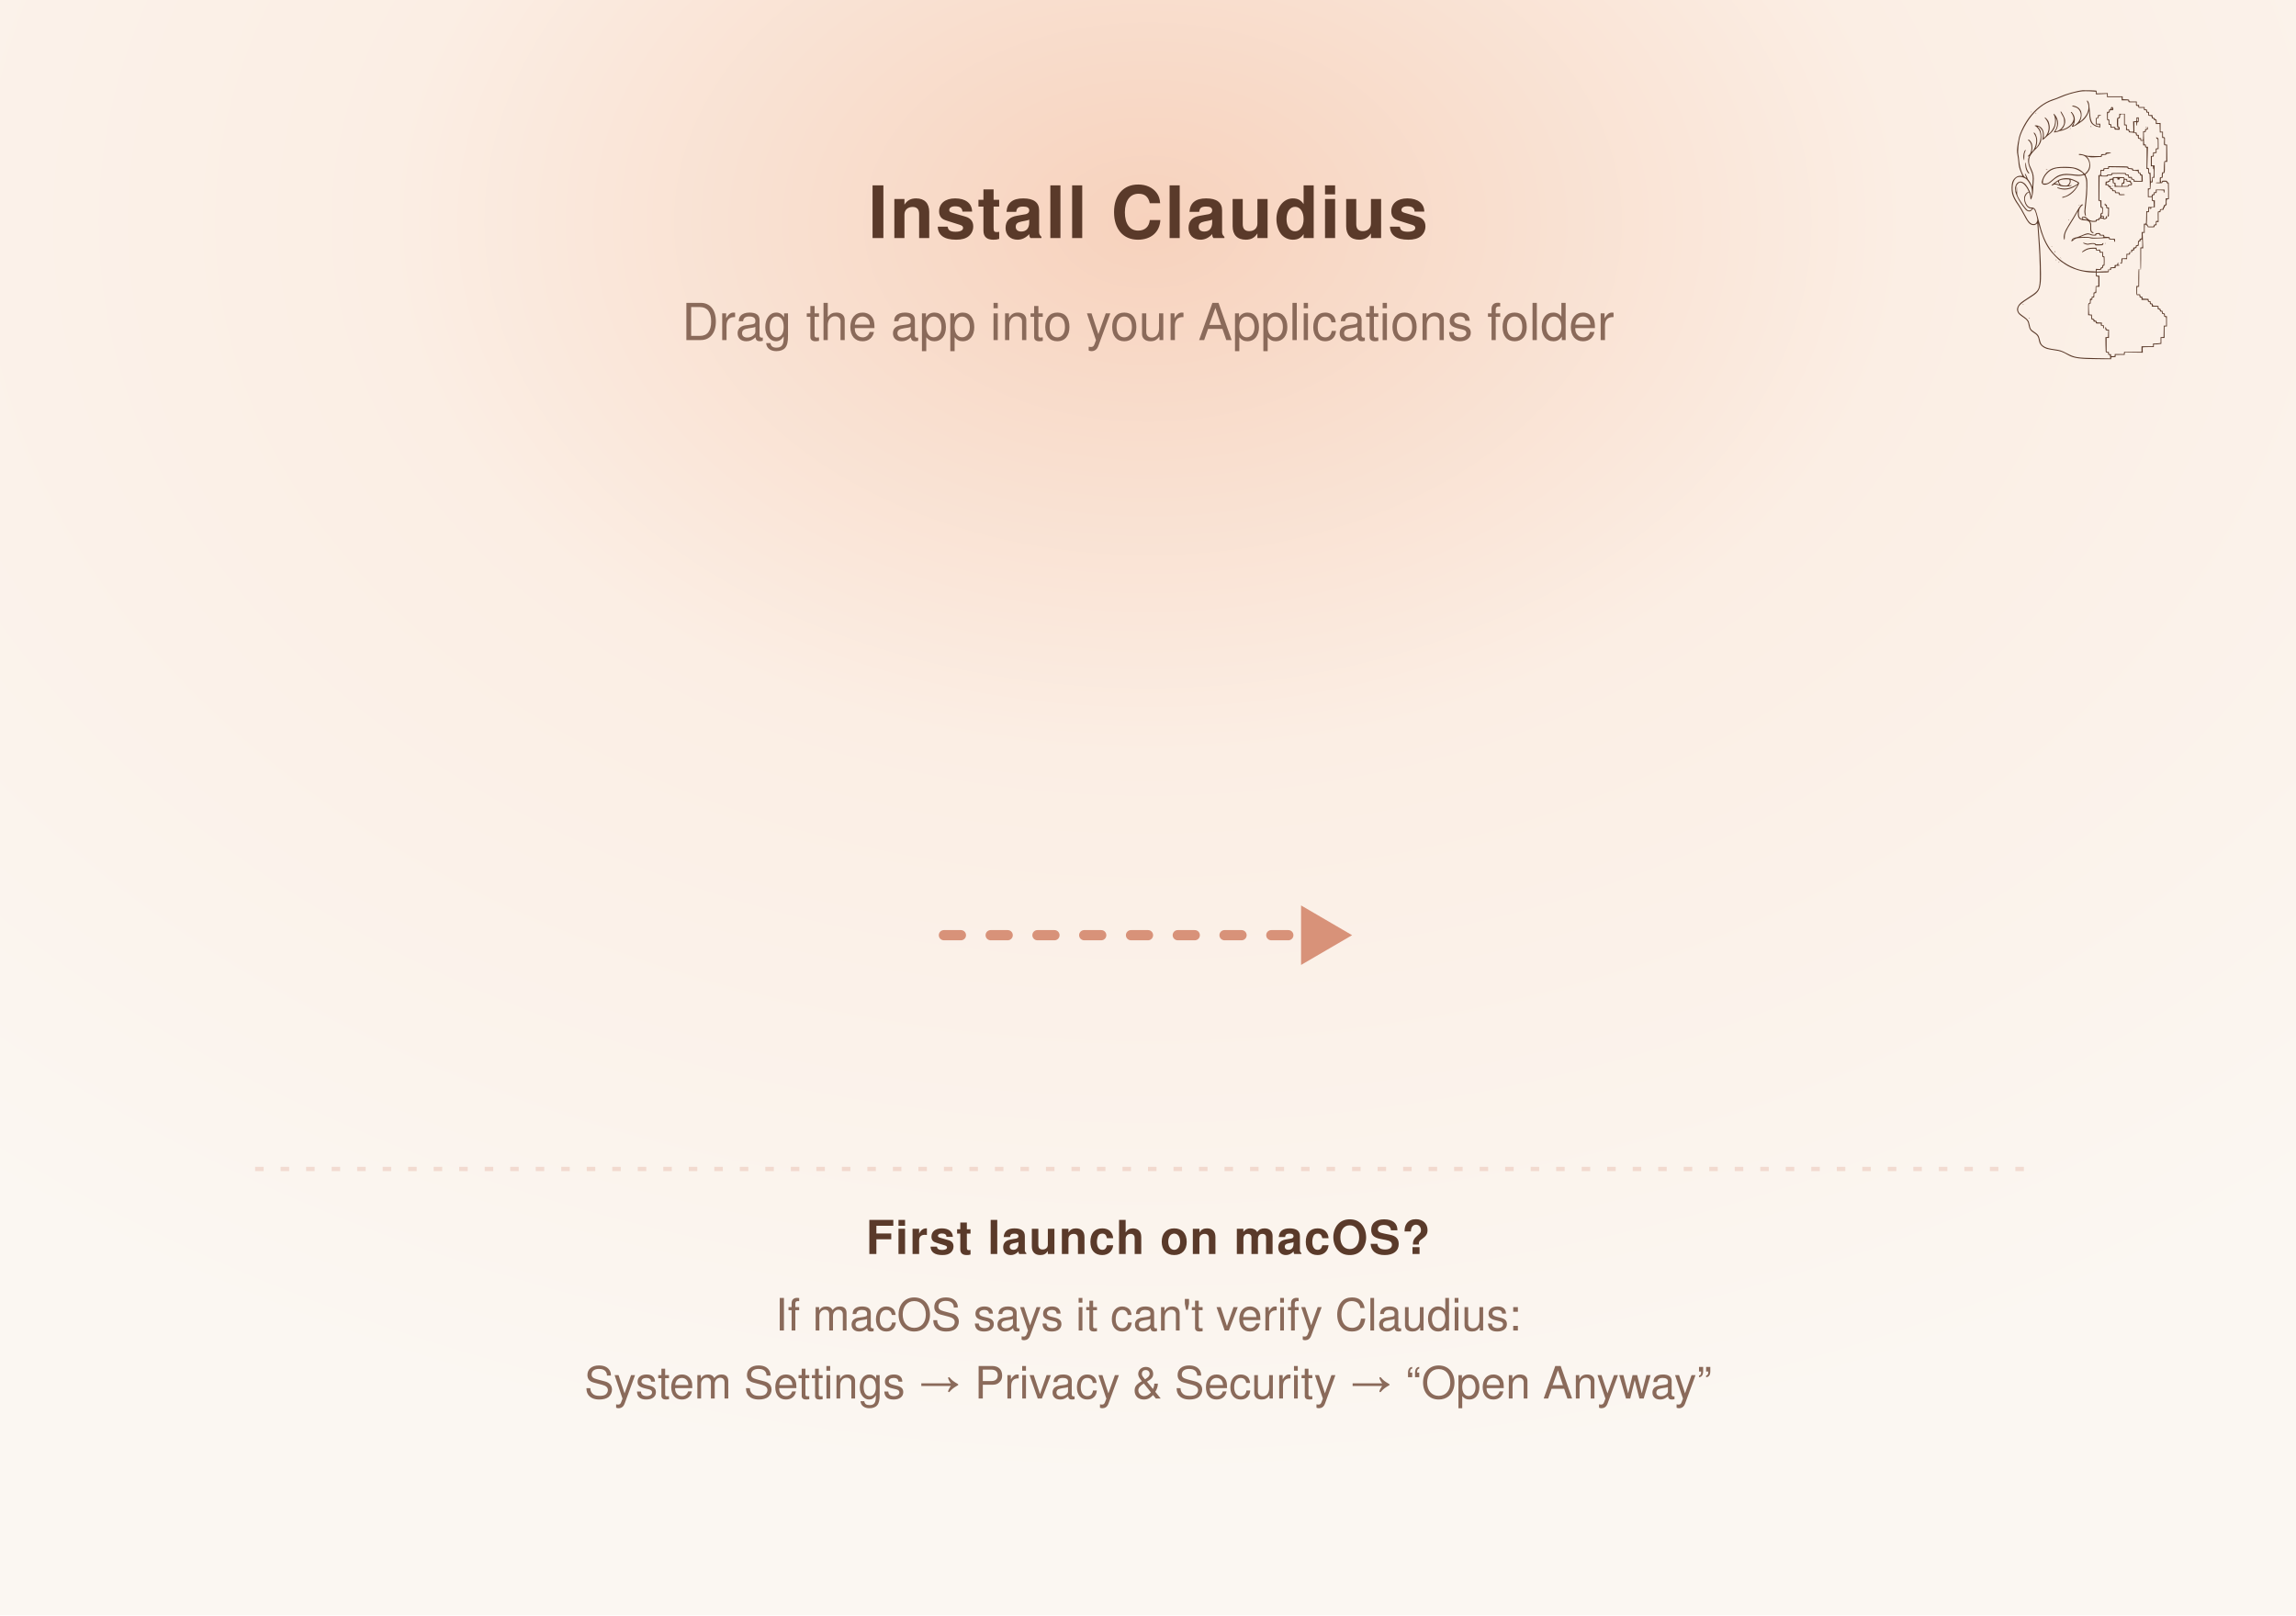
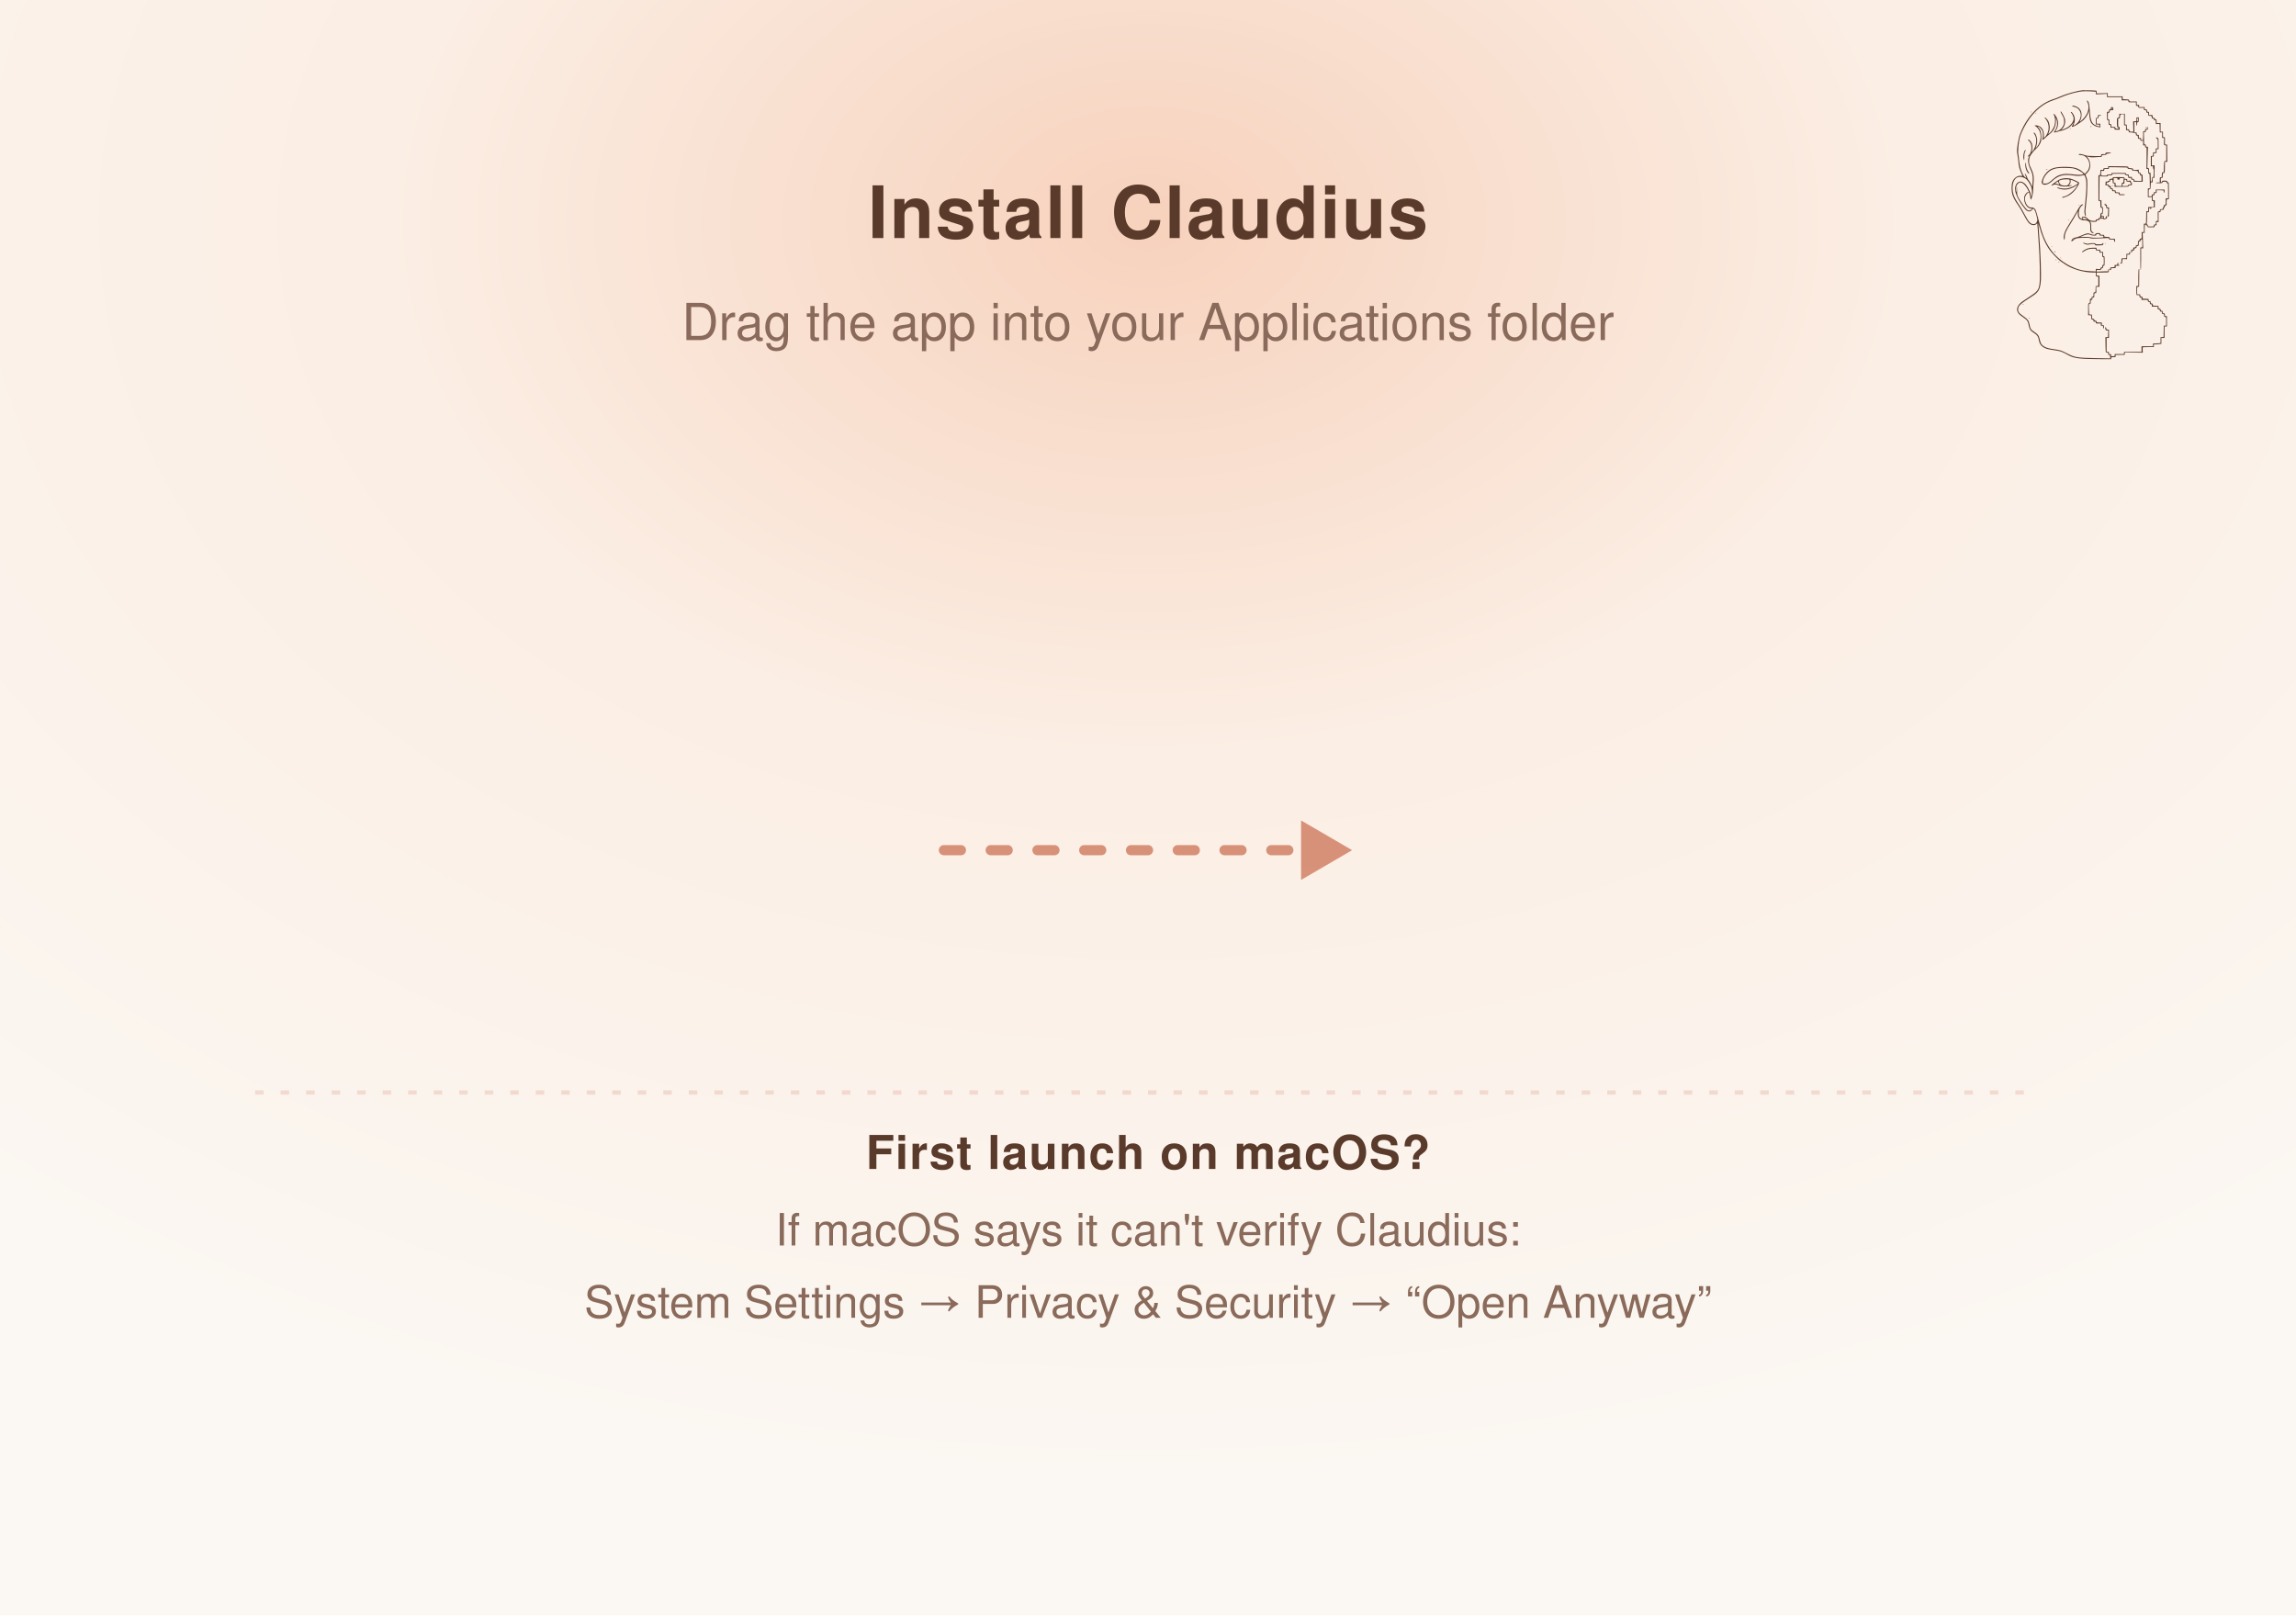
<svg xmlns="http://www.w3.org/2000/svg" width="540" height="380" viewBox="0 0 540 380">
  <defs>
    <radialGradient id="bg" cx="50%" cy="14%" r="78%">
      <stop offset="0%" stop-color="#f7d2bd" />
      <stop offset="42%" stop-color="#fbeee4" />
      <stop offset="100%" stop-color="#fbf7f2" />
    </radialGradient>
  </defs>
  <rect width="540" height="380" fill="url(#bg)" />
  <text x="270" y="56" text-anchor="middle" font-family="-apple-system, BlinkMacSystemFont, 'Helvetica Neue', 'Helvetica', sans-serif" font-size="17" font-weight="600" fill="#5a3a2a" letter-spacing="0.4">Install Claudius</text>
  <text x="270" y="80" text-anchor="middle" font-family="-apple-system, BlinkMacSystemFont, 'Helvetica Neue', 'Helvetica', sans-serif" font-size="12" fill="#8a6a5a">Drag the app into your Applications folder</text>
  <svg x="464" y="18" width="56" height="70" viewBox="0 0 600 750" preserveAspectRatio="xMidYMid meet">
    <g transform="translate(0,750) scale(0.1,-0.1)" fill="#5a3a2a" stroke="none">
      <path d="M2765 7154 c-156 -17 -428 -94 -585 -166 -41 -20 -102 -43 -135 -53 -354 -106 -671 -425 -844 -852 -31 -76 -48 -140 -66 -250 -28 -170 -30 -222 -11 -314 8 -37 17 -104 21 -150 9 -123 23 -183 62 -273 19 -45 37 -87 40 -94 4 -10 -2 -12 -29 -7 -90 17 -188 -52 -224 -156 -22 -64 -24 -206 -5 -289 20 -82 72 -184 146 -285 36 -49 102 -162 147 -249 92 -179 138 -237 205 -255 49 -13 83 -7 112 20 11 10 22 19 24 19 2 0 7 -55 11 -122 3 -68 15 -247 27 -398 26 -352 36 -871 20 -995 -24 -180 -42 -201 -336 -390 -122 -79 -161 -111 -195 -162 -38 -58 -46 -109 -25 -159 22 -53 45 -76 147 -146 98 -67 118 -97 138 -211 15 -83 41 -122 105 -163 111 -71 131 -99 155 -227 18 -89 82 -152 195 -191 28 -9 114 -25 192 -36 149 -20 193 -35 349 -124 138 -78 297 -99 754 -100 l325 -1 0 25 c0 23 4 25 45 26 71 2 71 2 68 30 l-3 27 115 1 115 1 3 30 3 30 225 -3 226 -3 -2 58 c-1 32 -2 64 -1 71 1 9 36 12 141 12 l140 0 0 35 c0 32 2 35 28 33 15 -2 57 1 95 6 l67 8 0 74 0 74 40 0 40 0 0 145 0 145 30 0 30 0 0 130 0 130 -25 0 c-25 0 -30 11 -27 53 1 12 -5 17 -22 17 -25 0 -40 23 -34 51 2 9 -6 14 -22 14 -20 0 -26 6 -28 28 -3 21 -9 27 -28 27 -21 0 -24 5 -24 35 0 38 5 37 -105 39 -36 1 -40 4 -43 29 -3 21 -9 27 -28 27 -20 0 -24 5 -24 31 0 26 -3 30 -22 27 -18 -2 -24 3 -28 27 l-5 30 -79 3 c-77 3 -78 3 -72 27 6 22 3 25 -24 25 -27 0 -30 3 -30 30 0 28 -2 30 -40 30 l-40 0 0 95 c0 94 0 95 24 95 l25 0 3 223 c2 122 2 224 1 226 -1 1 -6 0 -12 -4 -7 -4 -11 -78 -11 -216 l0 -209 -25 0 -25 0 0 -115 c0 -122 -2 -119 53 -115 24 1 27 -2 27 -29 0 -26 4 -31 25 -31 21 0 25 -5 25 -30 l0 -30 80 0 c79 0 80 0 80 -25 0 -20 5 -25 25 -25 21 0 25 -5 25 -30 0 -25 4 -30 25 -30 21 0 25 -5 25 -30 l0 -30 74 0 74 0 -2 -32 c-1 -29 2 -33 26 -36 21 -3 27 -9 30 -30 2 -21 8 -27 28 -27 21 0 25 -5 25 -30 0 -25 4 -30 25 -30 22 0 25 -5 28 -37 3 -33 7 -38 28 -38 24 0 24 0 24 -110 l0 -110 -30 0 -29 0 -3 -142 -3 -143 -37 -3 -38 -3 0 -73 0 -73 -46 -7 c-26 -3 -69 -6 -95 -6 l-49 0 0 -35 0 -35 -145 0 -145 0 0 -70 0 -70 -219 0 -220 0 -3 -27 -3 -28 -115 0 -115 0 0 -27 c1 -27 -1 -28 -48 -28 -47 0 -48 1 -45 28 3 24 0 27 -24 24 -23 -3 -28 1 -29 20 -1 13 -1 26 0 31 0 4 -12 7 -29 7 l-30 0 0 175 0 175 30 0 30 0 0 104 0 105 -32 3 c-28 2 -34 8 -36 31 -2 15 -9 27 -18 27 -10 0 -13 -7 -8 -28 10 -49 13 -52 44 -52 l31 0 -3 -82 -3 -83 -33 -3 -32 -3 2 -192 c3 -184 4 -192 23 -193 11 -1 26 -2 33 -3 6 -1 12 -14 12 -31 0 -25 4 -29 23 -27 19 2 22 -3 25 -43 l3 -45 -353 6 c-485 9 -542 19 -733 119 -139 73 -176 85 -321 105 -115 15 -193 35 -238 59 -82 44 -106 79 -130 185 -22 100 -44 131 -136 193 -88 58 -101 77 -120 178 -22 115 -39 137 -206 255 -62 44 -84 77 -84 129 0 98 43 139 358 340 154 98 194 167 213 363 16 167 -4 753 -40 1168 -6 61 -12 155 -15 210 l-6 100 16 -55 c72 -265 149 -446 255 -601 65 -95 223 -259 298 -311 25 -17 69 -47 96 -66 179 -124 469 -211 708 -212 l77 0 0 -49 c0 -48 1 -50 31 -53 l31 -3 0 -115 0 -115 -34 -5 -33 -5 -3 -78 c-3 -74 -4 -77 -27 -77 -24 0 -25 -3 -25 -55 0 -53 -1 -55 -26 -55 -23 0 -25 -3 -20 -25 6 -22 3 -25 -19 -25 -24 0 -25 -3 -25 -54 0 -49 -2 -55 -22 -58 -23 -3 -23 -5 -23 -153 l0 -150 37 -3 37 -3 3 -52 c2 -32 8 -52 16 -53 6 -1 19 -2 27 -3 9 -1 15 -11 15 -27 0 -22 4 -25 28 -22 23 2 27 -1 30 -23 3 -24 6 -25 65 -25 l62 1 0 -30 c0 -27 3 -30 28 -28 24 2 27 -2 27 -27 0 -26 15 -48 25 -38 2 2 1 22 -2 46 -5 38 -8 41 -29 36 -22 -6 -24 -3 -24 30 l0 36 -64 0 c-59 0 -65 2 -68 22 -2 17 -10 23 -28 23 -18 0 -26 6 -28 22 -2 15 -11 23 -30 25 -25 3 -27 7 -30 56 l-3 52 -35 0 c-20 0 -34 5 -34 13 0 6 -3 63 -6 125 -5 117 2 147 32 135 11 -4 14 6 14 45 0 45 3 51 23 54 18 2 21 8 19 31 -3 23 0 27 22 27 25 0 26 3 26 55 0 52 1 55 25 55 28 0 29 1 25 93 l-2 67 41 0 41 0 0 140 0 140 -35 0 c-34 0 -35 1 -35 40 l0 40 139 0 c77 0 146 3 155 6 18 7 23 84 6 84 -5 0 -10 -13 -10 -30 l0 -30 -92 0 c-51 0 -117 -3 -145 -6 -52 -7 -53 -6 -53 18 0 25 2 26 54 24 49 -1 56 1 61 21 3 14 13 23 25 23 16 0 20 7 20 30 0 23 4 30 20 30 19 0 20 7 20 120 0 113 -1 120 -20 120 -18 0 -20 7 -20 55 l0 55 -35 0 c-32 0 -35 2 -35 30 0 30 -1 30 -44 25 -43 -5 -45 -4 -48 22 l-3 28 -85 0 c-53 -1 -104 -7 -136 -18 -63 -22 -144 -74 -144 -93 0 -9 19 -2 57 23 74 47 129 63 220 63 70 0 73 -1 73 -23 0 -21 4 -23 45 -22 43 2 45 1 45 -27 0 -25 3 -28 35 -28 l35 0 0 -55 c0 -48 2 -55 20 -55 19 0 20 -7 20 -100 0 -93 -1 -100 -20 -100 -15 0 -20 -7 -20 -29 0 -23 -5 -30 -22 -33 -15 -2 -23 -10 -23 -23 0 -18 -6 -20 -57 -17 l-58 4 0 -33 0 -32 -137 6 c-195 8 -342 46 -513 132 -207 104 -394 267 -512 446 -125 188 -187 345 -283 717 -30 118 -64 231 -76 252 -23 41 -58 62 -100 58 -65 -5 -126 53 -155 148 -17 57 -17 77 -3 129 11 38 66 105 87 105 14 0 42 -98 42 -144 0 -72 30 -30 55 78 8 34 15 95 15 135 0 41 5 125 11 185 13 133 0 212 -53 327 -19 41 -41 89 -48 108 -20 50 -18 147 4 206 20 54 95 146 191 235 21 19 52 64 69 100 29 60 31 73 31 170 0 115 -19 177 -72 233 -15 15 -21 27 -14 27 25 0 71 -42 98 -88 24 -40 28 -58 28 -122 0 -41 -4 -88 -9 -105 l-9 -29 29 18 c16 10 47 36 69 58 22 22 63 57 91 78 100 75 157 195 157 330 -1 84 0 84 13 47 35 -100 19 -214 -40 -292 -14 -18 -26 -37 -26 -40 0 -11 91 5 122 21 15 8 36 14 47 14 31 0 141 40 186 68 53 32 103 80 122 115 8 16 17 26 20 23 3 -3 -7 -26 -22 -51 -15 -26 -24 -49 -21 -52 9 -10 96 26 134 55 20 15 61 43 90 61 91 58 167 156 196 255 12 40 12 39 19 -60 8 -113 24 -178 57 -224 28 -39 116 -90 157 -90 17 0 35 -4 38 -10 14 -23 25 -7 25 40 l0 50 -45 0 -45 0 0 70 c0 66 1 70 23 67 18 -2 23 4 25 31 3 28 7 32 33 32 16 0 29 5 29 10 0 6 -18 10 -40 10 -39 0 -40 -1 -40 -35 0 -31 -3 -35 -25 -35 -25 0 -25 -1 -25 -85 l0 -85 45 0 c41 0 45 -2 45 -25 0 -22 -3 -25 -27 -19 -16 3 -52 17 -81 31 -93 44 -120 123 -140 408 -7 103 -14 139 -31 174 -15 29 -26 40 -33 33 -7 -7 -5 -18 6 -34 9 -13 20 -48 26 -78 22 -114 -30 -248 -138 -355 -35 -36 -68 -65 -73 -65 -5 0 1 19 13 43 30 57 36 162 14 222 -10 24 -35 60 -56 79 -44 40 -145 75 -163 57 -11 -11 -12 -11 67 -32 87 -22 146 -106 146 -207 0 -52 -32 -132 -72 -177 -34 -39 -95 -85 -112 -85 -3 0 3 23 14 50 34 87 24 177 -28 254 -29 43 -52 57 -52 32 0 -9 4 -16 9 -16 16 0 61 -103 61 -139 -1 -53 -33 -115 -87 -167 -51 -48 -89 -71 -172 -103 -48 -18 -72 -13 -33 8 28 15 70 100 77 156 4 30 2 69 -5 95 -12 47 -89 189 -102 190 -17 0 -6 -29 34 -95 36 -60 42 -79 46 -140 4 -57 0 -79 -17 -116 -35 -75 -96 -128 -173 -150 -34 -9 -34 -8 -4 39 14 20 30 65 37 100 16 79 1 166 -42 234 -51 80 -88 95 -49 20 27 -52 30 -164 7 -243 -20 -67 -86 -170 -130 -201 -29 -20 -30 -21 -22 -2 29 68 38 138 27 206 -7 38 -19 82 -27 99 -22 42 -75 99 -92 99 -10 0 -5 -11 16 -35 104 -118 109 -303 12 -431 -20 -26 -40 -49 -46 -51 -6 -2 -9 20 -7 58 7 113 -38 202 -122 240 -44 20 -106 25 -106 9 0 -5 6 -10 13 -10 15 0 65 -51 90 -91 70 -114 55 -295 -35 -414 -33 -45 -57 -61 -39 -26 18 32 33 114 32 172 -1 64 -32 157 -61 184 -28 26 -37 10 -13 -23 74 -100 67 -264 -18 -401 -33 -54 -55 -68 -39 -25 13 33 13 129 -1 177 -11 42 -63 107 -85 107 -19 0 -18 -19 1 -26 9 -4 28 -27 43 -52 52 -90 30 -261 -41 -316 -17 -14 -28 -28 -24 -32 3 -4 13 -1 22 6 19 16 19 12 -1 -36 -23 -54 -14 -151 20 -231 14 -35 38 -90 52 -124 32 -76 39 -137 29 -273 l-7 -106 -32 67 c-18 38 -45 82 -59 99 -15 18 -27 35 -27 39 0 16 -53 125 -61 125 -13 0 -11 -12 11 -58 26 -54 26 -56 -14 -30 -62 41 -132 233 -147 402 -5 61 -14 129 -19 151 -23 97 3 358 51 502 34 104 137 298 218 410 171 240 382 404 615 478 40 13 120 43 177 68 152 66 307 113 485 146 67 12 197 14 322 4 l82 -6 0 -34 0 -33 140 6 140 7 0 -41 0 -42 185 0 185 0 0 -40 0 -40 85 0 c84 0 85 0 85 -25 0 -25 0 -25 95 -25 l95 0 0 -45 c0 -43 1 -45 30 -45 25 0 30 -4 30 -25 0 -24 2 -25 70 -25 l70 0 0 -31 c0 -23 4 -30 18 -28 35 3 42 -2 42 -31 0 -19 5 -30 13 -29 31 4 37 -2 37 -40 0 -40 0 -40 43 -43 40 -3 42 -5 45 -36 3 -27 7 -33 25 -30 16 2 23 -3 25 -19 3 -17 10 -23 28 -23 22 0 24 -4 24 -49 l0 -49 48 1 47 2 3 -107 3 -108 30 0 30 0 -1 -57 c-2 -80 -2 -84 13 -82 38 5 40 1 34 -78 -7 -90 -1 -108 32 -108 l24 0 0 -195 0 -195 -27 -5 c-29 -5 -29 -8 -35 -238 -1 -48 -3 -53 -20 -47 -16 5 -21 0 -26 -28 -4 -19 -6 -40 -5 -48 6 -37 -1 -49 -25 -49 -24 0 -25 -2 -25 -65 l0 -65 -50 0 c-27 0 -50 -4 -50 -10 0 -6 34 -10 81 -10 72 0 81 2 86 20 4 17 14 20 54 20 42 0 49 -3 49 -20 0 -13 7 -20 20 -20 19 0 20 -7 20 -190 l0 -190 -30 0 -30 0 0 -79 c0 -75 -1 -80 -22 -83 -17 -2 -24 -11 -26 -30 -2 -16 -8 -28 -13 -28 -5 0 -9 -11 -9 -24 0 -21 -5 -25 -37 -28 -33 -3 -38 -7 -41 -30 -3 -22 -9 -28 -28 -28 -27 0 -26 7 -24 -142 l1 -98 -25 0 c-24 0 -26 -3 -26 -45 0 -41 -2 -45 -25 -45 -20 0 -25 -5 -25 -25 0 -24 -2 -25 -75 -25 -73 0 -75 1 -75 25 0 16 -6 25 -16 25 -14 0 -15 7 -10 38 3 20 6 90 6 155 l0 117 25 0 c24 0 25 3 25 56 0 47 3 55 18 52 9 -2 18 -10 18 -18 3 -32 7 -34 13 -5 5 27 11 31 51 35 l45 5 0 88 0 87 -27 0 c-28 0 -28 1 -28 65 0 63 1 65 25 65 21 0 25 5 25 30 0 27 3 30 24 24 23 -5 25 -3 28 33 l3 38 50 -1 c130 -3 126 -2 123 -30 -2 -15 3 -29 10 -31 8 -3 12 8 12 36 l0 41 -110 0 -110 0 0 -36 c0 -34 -2 -36 -25 -30 -23 6 -25 3 -25 -24 0 -25 -4 -30 -25 -30 -20 0 -25 -5 -25 -25 0 -22 -4 -25 -40 -25 l-40 0 0 91 c0 88 1 90 23 87 21 -3 22 1 27 87 5 86 6 90 28 87 24 -4 25 -2 22 71 -1 45 0 48 22 45 l23 -3 3 158 3 157 -36 0 -35 0 0 110 0 110 25 0 c23 0 25 4 25 45 0 45 0 45 36 45 35 0 36 1 33 38 -3 57 -1 62 26 62 l25 0 0 140 c0 132 -1 140 -20 140 -10 0 -24 8 -29 18 -9 14 -10 13 -11 -10 0 -21 5 -28 20 -28 19 0 20 -7 20 -120 l0 -120 -25 0 c-26 0 -31 -12 -26 -72 2 -26 -1 -28 -33 -28 -36 0 -36 0 -36 -44 0 -41 -2 -45 -27 -48 l-28 -3 0 -130 0 -130 28 3 c25 3 27 1 27 -32 0 -20 5 -36 10 -36 7 0 10 -37 8 -102 -3 -95 -4 -103 -23 -103 -17 0 -20 -8 -23 -57 -2 -43 -7 -58 -17 -58 -12 0 -15 21 -15 116 0 111 -1 115 -20 109 -18 -6 -20 -2 -20 54 0 54 -2 60 -22 63 -13 2 -22 8 -21 13 1 6 5 126 8 268 l8 257 -27 0 c-22 0 -26 4 -26 30 0 25 -4 29 -22 27 -23 -2 -23 -1 -26 156 l-3 157 26 0 c21 0 25 5 25 30 0 25 4 30 25 30 22 0 25 4 25 35 0 23 -5 35 -14 35 -9 0 -12 -8 -8 -25 4 -22 1 -25 -22 -25 -22 0 -26 -4 -26 -30 0 -25 -4 -30 -25 -30 l-25 0 0 -109 c0 -90 -3 -110 -16 -115 -22 -9 -34 1 -34 30 0 20 -5 24 -31 24 -30 0 -31 1 -27 40 3 38 2 40 -24 40 -24 0 -28 4 -28 30 0 27 -3 30 -30 30 l-30 0 0 130 0 130 26 0 c24 0 26 -3 22 -42 -1 -24 2 -45 7 -48 6 -3 11 15 13 43 3 39 6 47 23 47 17 0 19 7 19 60 l0 60 -30 0 c-27 0 -30 -3 -31 -32 -1 -18 -1 -41 0 -50 2 -15 -6 -18 -39 -18 l-41 0 3 -130 3 -130 -47 0 c-44 0 -47 2 -53 30 -5 21 -12 30 -23 29 -39 -3 -42 0 -42 61 0 57 -1 60 -25 60 l-25 0 0 135 0 135 -69 0 -70 0 -3 -47 c-2 -35 -7 -48 -18 -48 -35 -1 -40 -15 -40 -113 0 -117 6 -142 32 -142 11 0 18 -5 16 -12 -3 -8 -21 -13 -44 -13 -33 0 -40 4 -42 23 -3 19 -9 22 -53 22 l-49 0 0 35 c0 31 -3 35 -25 35 -24 0 -25 3 -25 60 0 54 -2 60 -21 60 -19 0 -20 5 -18 85 2 82 3 85 25 85 20 0 24 5 24 30 0 29 2 30 45 30 48 0 52 7 39 58 -10 34 -52 30 -56 -5 -2 -20 -9 -29 -25 -31 -18 -3 -23 -10 -23 -33 0 -24 -4 -29 -25 -29 l-25 0 0 -105 c0 -98 1 -105 20 -105 18 0 20 -7 20 -60 0 -57 1 -60 25 -60 22 0 25 -4 25 -35 l0 -35 50 0 c47 0 50 -2 50 -25 0 -24 2 -25 65 -25 l65 0 0 35 c0 28 -4 35 -20 35 -19 0 -20 7 -20 111 0 100 2 110 17 105 21 -9 33 10 33 55 0 41 11 49 66 49 l34 0 0 -140 0 -140 25 0 c24 0 25 -3 25 -59 l0 -60 33 -3 c20 -2 33 -9 33 -18 1 -8 2 -21 3 -27 1 -8 17 -13 46 -13 25 0 65 -5 90 -12 40 -11 45 -15 45 -40 0 -23 4 -27 23 -25 19 2 22 -3 25 -40 3 -40 5 -43 33 -43 19 0 29 -5 30 -15 1 -8 2 -21 3 -27 1 -8 13 -12 34 -10 l32 4 0 -62 c0 -61 0 -62 25 -56 23 6 25 3 25 -25 0 -27 3 -31 21 -26 21 6 21 5 17 -269 l-3 -274 23 0 c20 0 22 -4 22 -60 0 -52 2 -60 18 -58 16 3 17 -12 20 -184 l2 -188 -25 0 -25 0 0 -110 0 -110 50 0 50 0 0 -50 c0 -46 2 -50 23 -47 21 2 22 -2 25 -76 2 -42 -1 -77 -5 -76 -4 1 -36 1 -70 0 l-63 -1 0 -56 c0 -55 -1 -56 -25 -52 l-25 5 -2 -121 c-1 -66 -3 -130 -4 -141 -1 -11 -2 -28 -3 -37 -1 -12 -9 -18 -26 -18 l-25 0 0 -105 0 -105 -28 0 -28 0 0 -82 c0 -83 0 -83 -27 -86 -21 -3 -27 -9 -27 -28 0 -17 -5 -24 -20 -24 -18 0 -20 -7 -20 -54 0 -52 -1 -55 -27 -58 -22 -2 -28 -8 -28 -28 0 -21 -5 -26 -33 -28 -30 -3 -33 -6 -30 -30 3 -24 0 -27 -24 -25 -25 2 -28 -2 -28 -28 0 -16 0 -32 -1 -36 0 -4 4 -9 10 -11 5 -2 11 9 13 25 2 16 9 29 18 29 8 1 21 2 28 3 7 0 12 7 11 14 -3 28 2 36 28 39 22 2 28 8 28 28 0 20 6 26 28 28 26 3 27 6 27 57 0 48 2 54 23 57 12 2 23 10 23 18 1 8 2 20 3 27 0 6 10 9 21 6 18 -5 20 -14 20 -104 0 -99 0 -99 -25 -99 l-25 0 0 -285 c0 -183 4 -285 10 -285 6 0 10 98 10 275 l0 275 27 0 26 0 -7 195 -7 195 26 0 25 0 0 105 c0 87 3 105 15 105 8 0 15 -4 15 -9 0 -5 9 -11 20 -14 12 -3 20 -14 20 -26 0 -20 5 -21 90 -21 89 0 90 0 90 25 0 20 5 25 26 25 24 0 25 3 23 43 -3 40 -2 42 24 40 l27 -2 0 125 0 124 25 0 c21 0 25 5 25 30 0 28 2 30 40 30 36 0 40 2 40 25 0 14 7 28 15 31 8 4 15 17 15 29 0 17 7 25 23 27 20 3 22 8 19 47 -2 24 -1 59 3 77 5 28 11 34 30 34 l25 0 0 210 c0 199 -1 210 -19 210 -11 0 -21 9 -24 23 -6 20 -12 22 -67 22 -55 0 -61 -2 -67 -23 -10 -42 -28 -17 -28 39 0 51 1 54 25 54 24 0 25 3 25 60 0 53 3 60 20 60 30 0 34 18 34 158 l1 127 30 0 30 0 -2 218 -3 217 -27 0 c-31 -1 -30 -4 -28 113 1 71 1 72 -24 72 -25 0 -26 2 -26 70 l0 70 -30 0 -30 0 0 109 0 110 -47 -2 -48 -2 -3 48 c-3 40 -6 47 -23 47 -12 0 -23 8 -26 20 -3 13 -14 20 -29 20 -21 0 -24 5 -24 35 0 35 0 35 -45 35 l-45 0 0 40 c0 36 -2 40 -25 40 -21 0 -25 5 -25 30 0 27 -3 30 -30 30 -27 0 -30 3 -30 30 l0 30 -70 0 -70 0 0 30 c0 27 -2 29 -30 24 -30 -6 -30 -6 -30 40 l0 46 -95 0 c-94 0 -95 0 -95 24 0 22 -5 25 -52 30 -29 3 -66 4 -83 3 -28 -2 -30 0 -30 36 l0 37 -187 0 -188 0 0 41 0 41 -140 -4 -140 -3 0 32 c0 17 -3 34 -7 36 -11 7 -301 15 -348 11z m741 -481 c-11 -11 -19 6 -11 24 8 17 8 17 12 0 3 -10 2 -21 -1 -24z m654 -263 c0 -22 -4 -40 -10 -40 -5 0 -11 6 -11 13 -1 6 -3 24 -5 40 -2 18 2 27 12 27 10 0 14 -12 14 -40z m-2859 -1468 c43 -22 64 -42 101 -97 68 -100 88 -159 87 -253 -1 -42 -4 -88 -8 -102 -7 -23 -8 -23 -13 -5 -4 11 -10 35 -13 54 -19 91 -105 237 -163 276 -61 40 -93 46 -140 25 -48 -22 -80 -76 -89 -150 -11 -98 57 -261 188 -446 61 -86 89 -117 120 -132 50 -25 87 -16 123 31 22 27 26 29 42 17 24 -21 48 -82 73 -187 20 -86 20 -95 6 -129 -19 -47 -41 -63 -83 -64 -79 0 -128 53 -225 241 -41 81 -109 197 -151 258 -123 177 -161 287 -154 441 6 122 52 211 123 241 44 18 121 10 176 -19z m-58 -126 c41 -17 95 -79 136 -155 35 -67 36 -71 17 -71 -26 0 -74 -50 -92 -95 -47 -124 46 -319 152 -319 41 0 43 -8 8 -35 -35 -28 -66 -26 -102 4 -43 36 -163 206 -208 295 -37 72 -39 79 -40 178 0 56 -4 105 -7 109 -4 3 -7 -26 -7 -66 0 -46 -4 -70 -10 -66 -17 10 -11 107 9 151 20 45 63 84 93 84 10 0 33 -6 51 -14z" />
      <path d="M1459 6603 c-13 -16 -12 -17 4 -4 9 7 17 15 17 17 0 8 -8 3 -21 -13z" />
      <path d="M1583 6575 c0 -8 4 -12 9 -9 5 3 6 10 3 15 -9 13 -12 11 -12 -6z" />
      <path d="M2960 6245 c0 -2 6 -8 13 -14 10 -8 14 -7 14 2 0 8 -6 14 -14 14 -7 0 -13 -1 -13 -2z" />
      <path d="M4350 6219 c0 -5 5 -7 10 -4 6 3 10 8 10 11 0 2 -4 4 -10 4 -5 0 -10 -5 -10 -11z" />
      <path d="M2450 6190 c-9 -6 -10 -10 -3 -10 6 0 15 5 18 10 8 12 4 12 -15 0z" />
      <path d="M1295 5608 c-25 -61 -31 -155 -13 -198 14 -34 15 -33 14 55 0 72 4 100 21 138 16 35 18 47 9 47 -8 0 -22 -19 -31 -42z" />
      <path d="M3363 5582 c-15 -2 -23 -10 -23 -22 0 -17 -7 -19 -52 -17 -49 2 -53 0 -58 -24 l-5 -25 -170 1 c-147 1 -178 4 -226 22 -30 11 -78 24 -107 28 -44 6 -52 4 -52 -9 0 -12 11 -16 45 -16 200 0 298 -280 149 -428 l-44 -44 -49 44 c-109 98 -223 131 -456 131 -272 1 -390 -45 -501 -195 -47 -64 -89 -176 -79 -208 25 -78 151 -59 258 39 164 151 286 183 550 146 120 -16 165 -14 243 10 17 5 24 0 37 -27 9 -19 21 -54 26 -78 19 -80 12 -322 -14 -554 -14 -120 -25 -237 -25 -259 0 -46 19 -117 32 -117 10 0 10 6 -2 69 -8 42 -4 99 17 274 19 160 27 272 27 402 1 174 0 182 -26 245 -19 44 -24 66 -16 69 21 7 67 61 90 104 35 66 32 183 -6 260 -15 32 -34 61 -42 64 -8 3 -14 9 -14 14 0 4 23 1 52 -8 38 -11 74 -13 133 -9 44 4 106 7 138 8 52 1 57 3 57 24 0 21 5 23 58 26 43 2 57 7 57 18 0 11 15 16 58 20 31 3 58 9 60 14 2 9 -79 15 -120 8z m-774 -415 c69 -24 165 -80 191 -112 9 -10 3 -16 -26 -25 -39 -13 -129 -10 -289 10 -135 17 -259 -3 -351 -56 -23 -14 -74 -53 -115 -89 -90 -80 -125 -97 -187 -93 l-47 3 1 42 c2 99 108 244 216 297 93 46 164 56 358 52 157 -3 182 -6 249 -29z" />
      <path d="M1322 5258 c3 -74 25 -133 67 -188 21 -27 43 -20 23 8 -42 59 -65 121 -70 185 -6 92 -25 87 -20 -5z" />
      <path d="M3410 5215 c0 -24 -3 -25 -60 -25 -56 0 -60 -2 -60 -23 0 -19 -5 -22 -37 -22 l-38 0 -3 -67 c-3 -63 -4 -67 -25 -65 l-22 2 0 -325 0 -325 23 2 c24 3 23 8 26 -107 1 -59 3 -65 24 -68 20 -3 22 -9 22 -60 0 -62 -9 -85 -31 -80 -11 2 -15 -12 -17 -60 -3 -56 -5 -62 -21 -57 -13 4 -20 -1 -24 -15 -4 -15 -13 -20 -36 -20 -24 0 -31 -4 -31 -20 0 -18 -7 -20 -55 -20 -66 0 -109 17 -150 57 -39 39 -67 53 -103 53 -36 0 -56 -22 -47 -50 7 -21 6 -21 -20 -4 -14 9 -33 30 -41 45 -21 41 -18 154 5 204 21 44 65 95 83 95 9 0 9 3 0 12 -26 26 -81 -36 -157 -177 -43 -79 -111 -192 -205 -340 -97 -152 -134 -261 -115 -344 11 -50 22 -27 22 46 0 86 34 163 153 348 46 72 104 169 129 216 l46 86 0 -66 c0 -112 52 -163 167 -166 111 -3 149 -43 147 -155 -1 -110 0 -118 25 -144 26 -29 56 -34 56 -11 0 8 -8 15 -18 15 -31 0 -42 39 -40 130 2 70 -1 90 -16 113 l-19 28 29 -7 c31 -8 36 -9 102 -6 35 2 42 5 42 22 0 16 7 20 35 20 28 0 35 4 35 19 0 15 8 19 50 20 28 0 50 -4 50 -9 0 -15 33 -12 67 5 25 12 29 19 25 45 -5 34 -22 41 -22 9 0 -23 -25 -48 -48 -49 -9 0 -12 10 -10 33 3 30 1 32 -27 32 -32 0 -35 3 -35 35 0 14 6 20 18 18 15 -3 17 8 20 85 3 82 2 87 -18 87 -19 0 -20 6 -20 84 l0 85 -27 3 c-16 2 -27 6 -25 11 1 4 2 142 2 307 0 260 2 300 15 300 8 0 15 -4 15 -10 0 -6 37 -10 90 -10 73 0 90 3 90 15 0 12 13 15 55 15 48 0 55 2 55 20 0 19 7 20 164 20 155 0 164 -1 169 -20 4 -14 14 -20 35 -20 26 0 31 -4 37 -36 6 -35 7 -36 41 -30 31 6 34 5 34 -19 0 -21 5 -25 30 -25 25 0 30 -4 30 -25 l0 -25 115 0 116 0 -2 90 c-2 86 -3 90 -25 90 -22 0 -39 24 -28 41 3 5 -6 9 -20 9 -23 0 -26 4 -26 36 l0 36 -69 -7 c-67 -7 -69 -6 -73 17 -3 21 -9 23 -60 26 -50 3 -57 6 -60 25 -3 22 -4 22 -255 25 l-253 2 0 -25z m490 -25 c0 -16 9 -19 58 -22 49 -3 57 -6 57 -23 0 -18 8 -20 73 -23 71 -3 72 -3 72 -31 0 -22 4 -27 23 -27 18 1 23 -5 25 -30 3 -26 7 -31 23 -27 17 5 19 0 19 -66 l0 -71 -89 0 c-85 0 -90 1 -93 23 -2 16 -11 23 -30 25 -22 3 -28 9 -28 28 0 21 -4 24 -40 24 -38 0 -40 2 -40 30 0 28 -3 30 -35 30 -28 0 -35 4 -35 20 0 19 -7 20 -185 20 -178 0 -185 -1 -185 -20 0 -18 -7 -20 -55 -20 -42 0 -55 -3 -55 -15 0 -12 -14 -15 -70 -15 -65 0 -70 2 -76 23 -3 13 -4 41 -2 63 3 39 3 39 41 36 34 -3 37 -1 37 22 0 25 2 26 60 26 56 0 60 2 60 23 l0 22 235 -3 c224 -3 235 -4 235 -22z m-615 -1230 c8 -13 -20 -24 -41 -16 -20 8 -9 26 16 26 10 0 22 -5 25 -10z m-435 -39 l35 -29 -50 5 c-52 6 -82 23 -71 42 13 20 51 12 86 -18z" />
      <path d="M1865 5160 c-4 -6 -11 -7 -17 -4 -7 4 -8 2 -4 -5 6 -9 11 -9 22 0 14 11 18 19 10 19 -3 0 -8 -5 -11 -10z" />
      <path d="M3529 4960 c-1 -3 -2 -12 -3 -20 -1 -10 -15 -16 -43 -18 -38 -3 -43 -6 -43 -28 0 -17 -5 -24 -20 -24 -11 0 -20 -5 -20 -11 0 -6 -12 -9 -27 -7 -25 3 -27 0 -30 -44 l-4 -48 35 0 c31 0 36 -3 36 -23 0 -18 5 -23 23 -23 17 1 23 -5 25 -26 3 -22 9 -28 28 -28 19 0 24 -5 24 -25 0 -22 4 -25 35 -25 31 0 35 -3 35 -25 0 -23 3 -25 50 -25 47 0 50 -2 50 -25 0 -24 2 -25 76 -25 55 0 75 3 72 12 -3 9 -24 12 -66 10 -60 -2 -62 -2 -62 23 0 23 -3 25 -50 25 -47 0 -50 2 -50 25 0 22 -4 25 -35 25 -31 0 -35 3 -35 25 0 20 -5 25 -25 25 -25 0 -29 8 -26 43 2 12 -5 17 -22 17 -16 0 -26 7 -30 20 -3 14 -14 20 -31 20 -21 0 -26 5 -26 25 0 20 5 25 25 25 14 0 25 5 25 10 0 6 9 10 20 10 15 0 20 7 20 26 0 22 4 25 32 22 30 -3 32 -5 32 -48 1 -41 3 -45 24 -42 20 3 22 -1 22 -42 l0 -46 176 0 c167 0 176 1 181 20 4 16 14 20 44 20 38 0 39 1 39 35 0 24 -5 35 -15 35 -9 0 -15 9 -15 25 0 23 -2 24 -45 18 -44 -6 -45 -5 -45 21 0 23 -4 26 -34 26 -28 0 -35 4 -38 23 -3 22 -5 22 -145 22 -79 0 -144 -2 -144 -5z m114 -41 c-4 -16 0 -19 26 -19 28 0 36 8 32 33 0 4 22 7 49 7 l51 0 -3 -57 c-3 -51 -6 -58 -25 -61 -19 -3 -23 -10 -23 -43 l0 -39 -75 0 c-53 0 -75 4 -76 13 0 6 -2 26 -2 42 -2 25 -6 29 -24 27 -14 -2 -23 2 -24 10 -1 24 -2 83 0 98 1 12 12 14 50 12 42 -3 48 -6 44 -23z m227 -44 c0 -23 4 -25 45 -25 34 0 45 -4 45 -15 0 -9 7 -18 15 -21 30 -12 16 -34 -21 -34 -27 0 -37 -5 -41 -20 -5 -18 -14 -20 -74 -20 l-69 0 0 30 c0 25 4 30 25 30 23 0 25 3 25 50 0 47 2 50 25 50 20 0 25 -5 25 -25z" />
      <path d="M2263 4929 c-24 -4 -62 -16 -85 -27 -45 -20 -190 -126 -196 -142 -5 -15 20 -11 42 5 29 22 69 18 150 -12 61 -22 85 -26 168 -25 100 2 154 14 142 33 -4 8 -9 8 -17 0 -6 -6 -22 -11 -36 -10 -15 0 -20 3 -13 6 24 9 54 82 47 115 -7 28 -5 30 16 23 39 -11 169 -73 169 -81 0 -30 -175 -118 -267 -133 -70 -12 -183 -2 -224 19 -24 13 -29 13 -29 -4 0 -18 112 -46 182 -46 95 1 187 31 289 96 l41 26 -18 -32 c-72 -123 -231 -250 -331 -266 -27 -4 -43 -12 -43 -20 0 -17 26 -12 105 18 75 28 153 86 218 163 60 72 113 166 104 188 -7 19 -150 87 -216 103 -62 15 -134 16 -198 3z m175 -40 c13 -35 1 -78 -30 -109 -26 -27 -36 -30 -89 -30 -34 0 -73 7 -89 15 -32 16 -60 61 -60 94 0 29 74 49 178 50 75 1 83 -1 90 -20z m-265 -95 c16 -16 6 -24 -15 -13 -13 7 -38 15 -57 18 l-34 6 39 26 39 26 10 -28 c6 -15 13 -31 18 -35z" />
      <path d="M3513 4745 c0 -8 4 -12 9 -9 5 3 6 10 3 15 -9 13 -12 11 -12 -6z" />
      <path d="M3320 4275 c0 -18 5 -25 20 -25 16 0 20 -7 20 -35 0 -31 3 -35 25 -35 24 0 25 0 23 -90 -1 -50 -5 -93 -10 -96 -12 -8 0 -24 18 -24 11 0 14 22 14 115 l0 115 -25 0 c-22 0 -25 4 -25 35 0 28 -4 35 -20 35 -11 0 -20 7 -20 15 0 8 -4 15 -10 15 -5 0 -10 -11 -10 -25z" />
      <path d="M2669 4253 c-13 -16 -12 -17 4 -4 16 13 21 21 13 21 -2 0 -10 -8 -17 -17z" />
      <path d="M2406 3882 c-3 -5 1 -9 9 -9 8 0 12 4 9 9 -3 4 -7 8 -9 8 -2 0 -6 -4 -9 -8z" />
      <path d="M3128 3552 c-24 -2 -38 -8 -38 -17 0 -31 -60 -33 -125 -4 -61 27 -98 21 -211 -31 -47 -22 -109 -45 -137 -51 -81 -16 -103 -28 -123 -64 -26 -49 -11 -53 38 -13 65 53 73 55 228 62 116 6 155 4 194 -8 41 -13 78 -14 230 -6 255 13 246 14 246 -10 0 -18 7 -20 65 -20 62 0 65 -1 65 -24 0 -25 15 -43 23 -29 3 5 2 23 0 41 l-5 32 -63 0 c-58 0 -64 2 -67 23 -3 20 -9 22 -70 25 -65 3 -68 4 -68 27 0 23 -4 25 -49 25 -43 0 -50 3 -53 22 -3 23 -14 25 -80 20z m-156 -48 c15 -8 52 -14 83 -14 48 0 55 2 55 20 0 17 7 20 40 20 33 0 40 -3 40 -20 0 -17 7 -20 50 -20 46 0 50 -2 50 -24 0 -24 0 -24 -137 -28 -97 -3 -154 0 -193 10 -39 10 -86 13 -160 9 -101 -6 -104 -5 -70 10 135 60 181 67 242 37z m-422 -99 c-7 -8 -18 -15 -24 -15 -6 0 -2 7 8 15 25 19 32 19 16 0z" />
      <path d="M2780 3305 c0 -8 24 -22 55 -31 47 -15 63 -16 101 -6 24 7 65 12 90 12 37 0 47 -4 51 -20 5 -18 13 -19 101 -17 88 2 97 4 101 22 2 11 8 23 15 27 6 5 2 8 -11 8 -14 0 -23 -6 -23 -15 0 -12 -16 -15 -85 -15 -69 0 -85 3 -85 15 0 18 -97 21 -164 4 -35 -9 -50 -7 -94 9 -41 16 -52 17 -52 7z" />
      <path d="M3336 3293 c-6 -14 -5 -15 5 -6 7 7 10 15 7 18 -3 3 -9 -2 -12 -12z" />
      <path d="M1985 3219 c-4 -6 -5 -12 -2 -15 2 -3 7 2 10 11 7 17 1 20 -8 4z" />
      <path d="M2056 3091 c-4 -5 -2 -12 3 -15 5 -4 12 -2 15 3 4 5 2 12 -3 15 -5 4 -12 2 -15 -3z" />
      <path d="M3940 3055 c0 -22 -4 -25 -35 -25 l-35 0 0 -55 0 -54 -62 -3 -62 -3 -2 -35 c-1 -19 -2 -45 -3 -57 -1 -17 -7 -23 -23 -24 -22 0 -22 -1 -3 -9 38 -16 43 -11 50 50 l7 59 56 -1 57 -2 3 57 3 57 34 0 c28 0 35 4 35 19 0 11 3 26 6 35 4 11 1 16 -10 16 -10 0 -16 -9 -16 -25z" />
      <path d="M2200 2936 c0 -2 8 -10 18 -17 15 -13 16 -12 3 4 -13 16 -21 21 -21 13z" />
      <path d="M2093 2875 c0 -8 4 -12 9 -9 5 3 6 10 3 15 -9 13 -12 11 -12 -6z" />
      <path d="M2169 2838 c-5 -18 -6 -38 -1 -34 7 8 12 36 6 36 -2 0 -4 -1 -5 -2z" />
      <path d="M3640 2775 c0 -22 -4 -25 -36 -25 -33 0 -35 -2 -32 -27 3 -27 2 -28 -54 -31 -54 -3 -58 -5 -58 -27 0 -14 -5 -25 -12 -25 -9 0 -9 -3 -1 -11 18 -18 42 -4 36 20 -5 20 -1 21 56 21 53 0 62 3 60 18 -3 38 1 42 51 42 28 0 50 5 50 10 0 6 -9 10 -20 10 -25 0 -27 37 -2 43 10 3 6 5 -10 6 -23 1 -28 -3 -28 -24z" />
      <path d="M1260 1760 c-9 -6 -10 -10 -3 -10 6 0 15 5 18 10 8 12 4 12 -15 0z" />
      <path d="M1416 1412 c-3 -5 1 -9 9 -9 8 0 12 4 9 9 -3 4 -7 8 -9 8 -2 0 -6 -4 -9 -8z" />
    </g>
  </svg>
  <g opacity="0.7">
-     <line x1="222" y1="220" x2="312" y2="220" stroke="#c9694a" stroke-width="2.4" stroke-linecap="round" stroke-dasharray="4 7" />
-     <polygon points="318,220 306,213 306,227" fill="#c9694a" />
+     <line x1="222" y1="200" x2="312" y2="200" stroke="#c9694a" stroke-width="2.4" stroke-linecap="round" stroke-dasharray="4 7" />
+     <polygon points="318,200 306,193 306,207" fill="#c9694a" />
  </g>
-   <line x1="60" y1="275" x2="480" y2="275" stroke="#c9694a" stroke-opacity="0.18" stroke-width="1" stroke-dasharray="2 4" />
-   <text x="270" y="295" text-anchor="middle" font-family="-apple-system, BlinkMacSystemFont, 'Helvetica Neue', 'Helvetica', sans-serif" font-size="11" font-weight="600" fill="#5a3a2a" letter-spacing="0.3">First launch on macOS?</text>
-   <text x="270" y="313" text-anchor="middle" font-family="-apple-system, BlinkMacSystemFont, 'Helvetica Neue', 'Helvetica', sans-serif" font-size="10.5" fill="#8a6a5a">If macOS says it can't verify Claudius:</text>
-   <text x="270" y="329" text-anchor="middle" font-family="-apple-system, BlinkMacSystemFont, 'Helvetica Neue', 'Helvetica', sans-serif" font-size="10.5" fill="#8a6a5a">System Settings → Privacy &amp; Security → “Open Anyway”</text>
+   <line x1="60" y1="257" x2="480" y2="257" stroke="#c9694a" stroke-opacity="0.18" stroke-width="1" stroke-dasharray="2 4" />
+   <text x="270" y="275" text-anchor="middle" font-family="-apple-system, BlinkMacSystemFont, 'Helvetica Neue', 'Helvetica', sans-serif" font-size="11" font-weight="600" fill="#5a3a2a" letter-spacing="0.3">First launch on macOS?</text>
+   <text x="270" y="293" text-anchor="middle" font-family="-apple-system, BlinkMacSystemFont, 'Helvetica Neue', 'Helvetica', sans-serif" font-size="10.5" fill="#8a6a5a">If macOS says it can't verify Claudius:</text>
+   <text x="270" y="310" text-anchor="middle" font-family="-apple-system, BlinkMacSystemFont, 'Helvetica Neue', 'Helvetica', sans-serif" font-size="10.5" fill="#8a6a5a">System Settings → Privacy &amp; Security → “Open Anyway”</text>
</svg>
